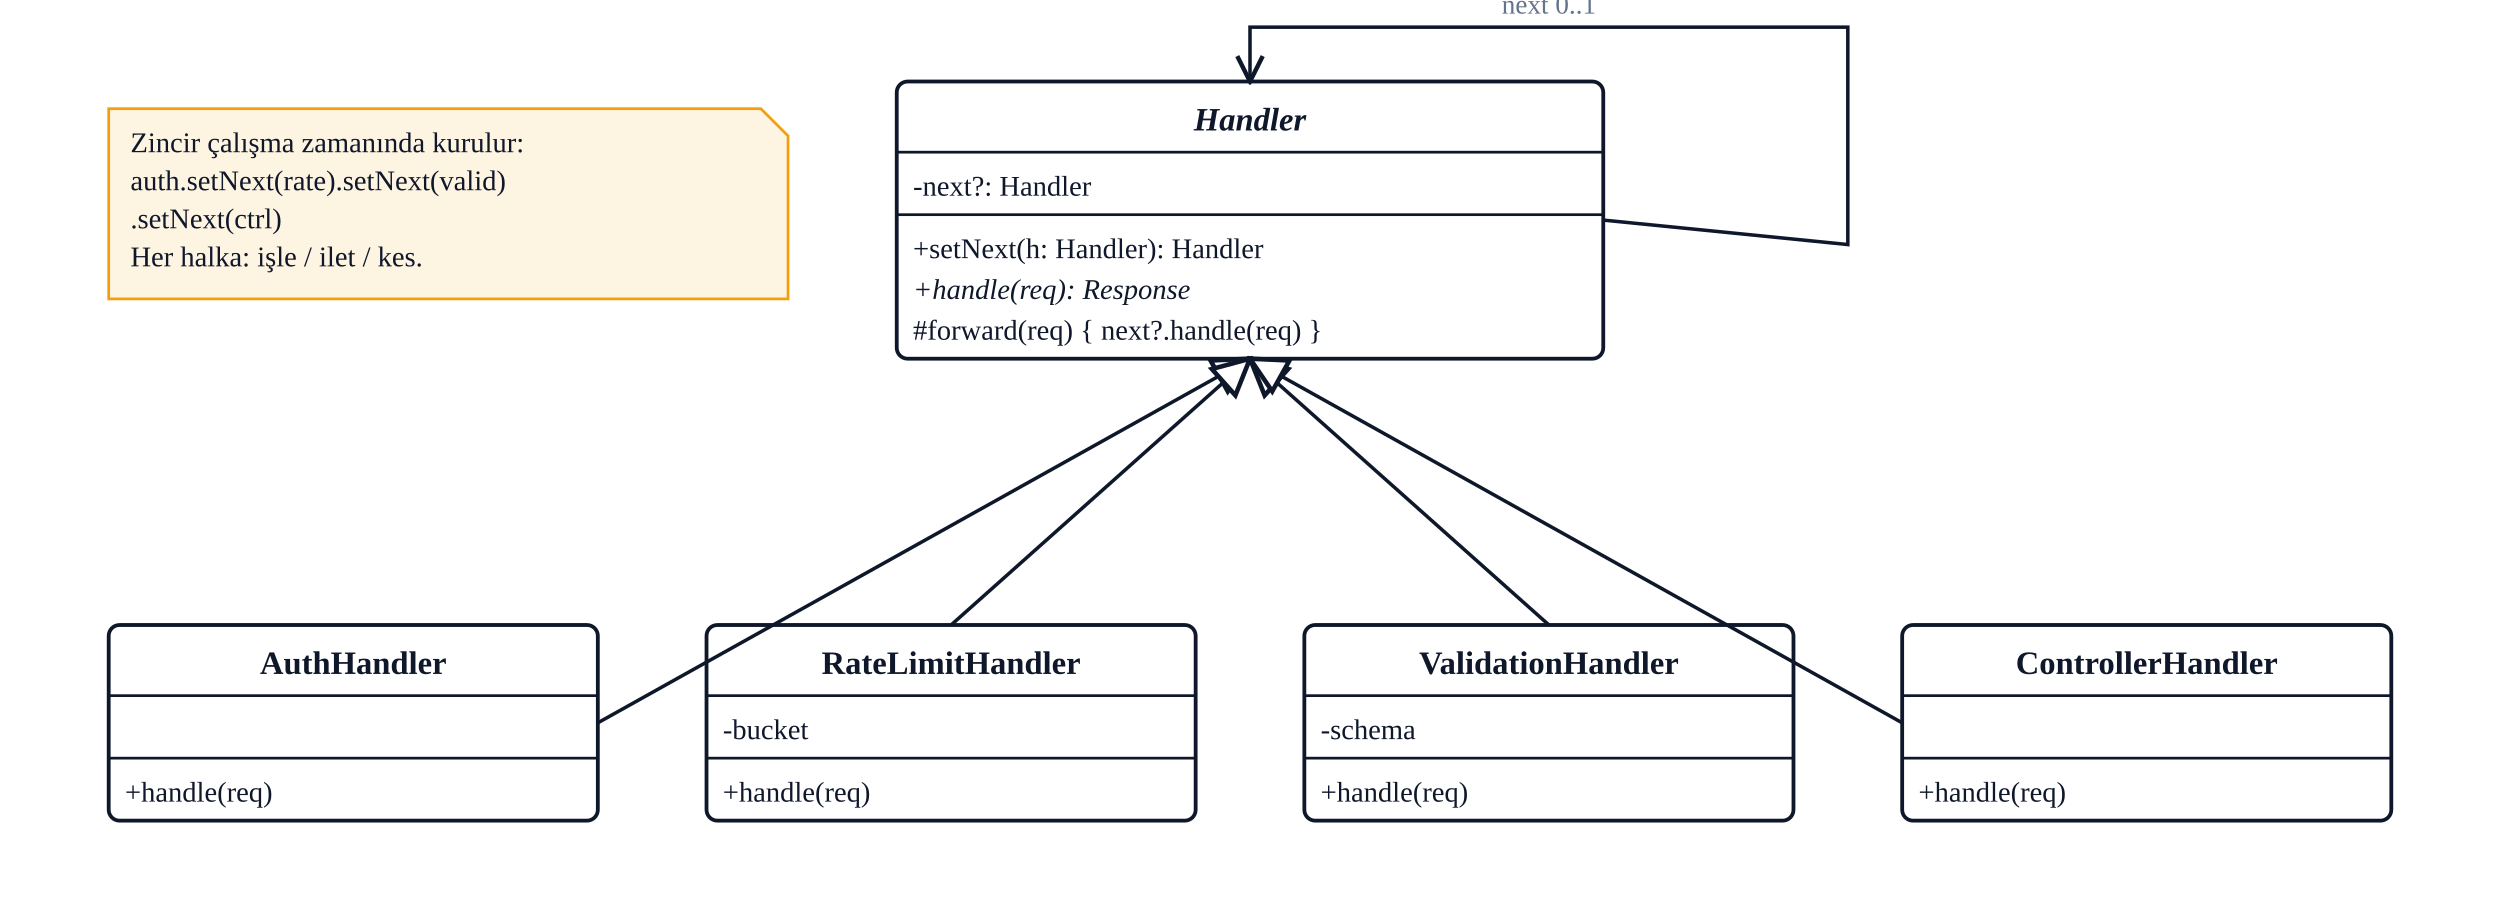
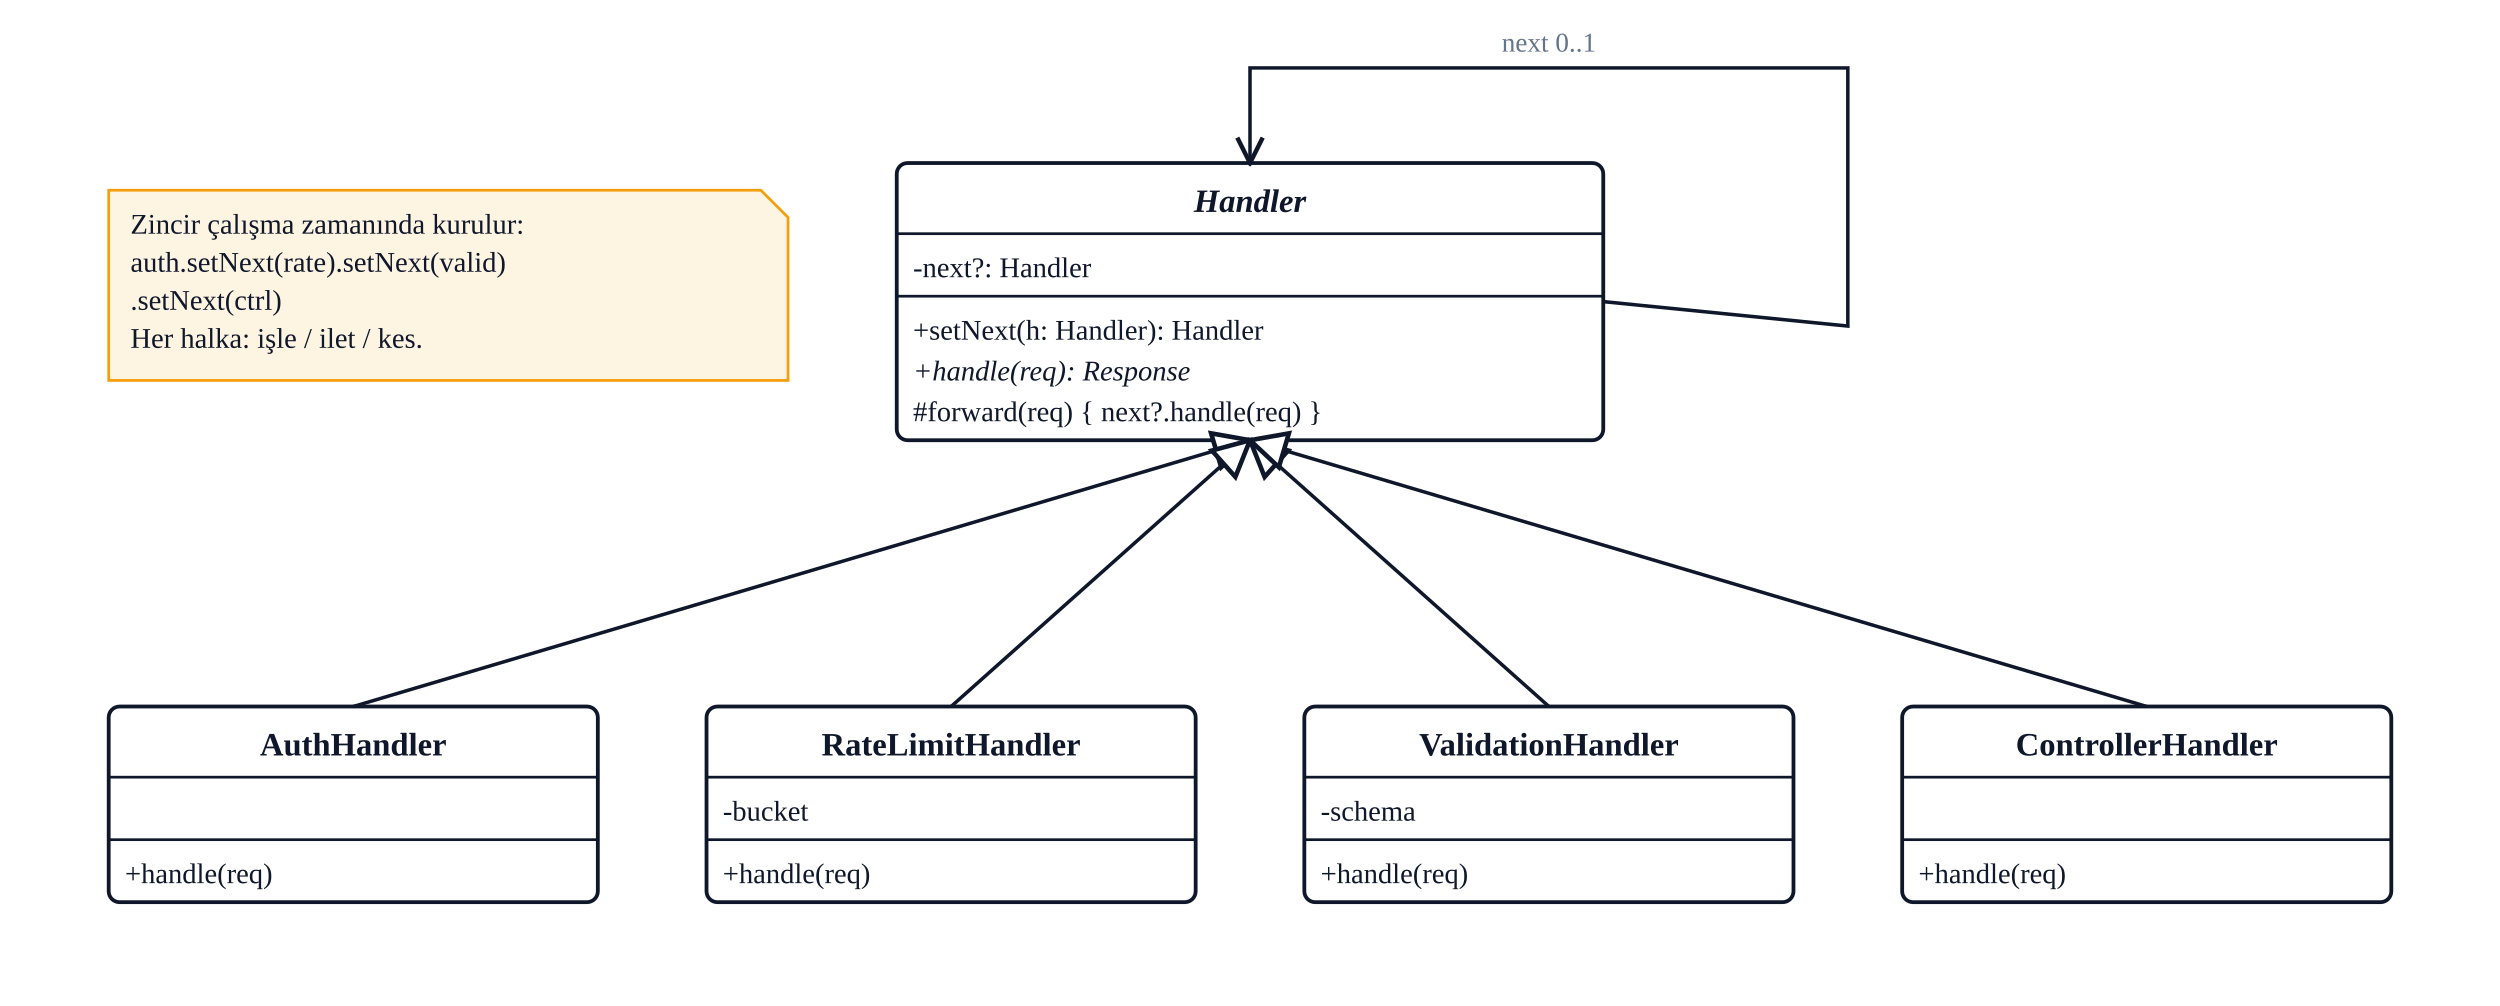
- <svg xmlns="http://www.w3.org/2000/svg" viewBox="0 0 920 340" role="img" aria-labelledby="title desc" font-family="inherit">
+ <svg xmlns="http://www.w3.org/2000/svg" viewBox="0 0 920 370" role="img" aria-labelledby="title desc" font-family="inherit">
  <defs>
    <marker id="m-arrow" viewBox="0 0 10 10" refX="9" refY="5" markerWidth="8" markerHeight="8" orient="auto-start-reverse">
      <path d="M 0 0 L 10 5 L 0 10 z" fill="var(--da-muted, #64748b)" />
    </marker>
    <marker id="m-open" viewBox="0 0 10 10" refX="9" refY="5" markerWidth="9" markerHeight="9" orient="auto-start-reverse">
      <path d="M 1 1 L 9 5 L 1 9" fill="none" stroke="var(--da-fg, #0f172a)" stroke-width="1.4" />
    </marker>
    <marker id="m-tri" viewBox="0 0 12 12" refX="11" refY="6" markerWidth="12" markerHeight="12" orient="auto-start-reverse">
      <path d="M 1 1 L 11 6 L 1 11 z" fill="var(--da-surface, #ffffff)" stroke="var(--da-fg, #0f172a)" stroke-width="1.3" />
    </marker>
    <marker id="m-dia" viewBox="0 0 14 10" refX="1" refY="5" markerWidth="14" markerHeight="10" orient="auto-start-reverse">
      <path d="M 1 5 L 7 1 L 13 5 L 7 9 z" fill="var(--da-surface, #ffffff)" stroke="var(--da-fg, #0f172a)" stroke-width="1.3" />
    </marker>
    <marker id="m-diaf" viewBox="0 0 14 10" refX="1" refY="5" markerWidth="14" markerHeight="10" orient="auto-start-reverse">
      <path d="M 1 5 L 7 1 L 13 5 L 7 9 z" fill="var(--da-fg, #0f172a)" stroke="var(--da-fg, #0f172a)" stroke-width="1.3" />
    </marker>
    <marker id="m-primary" viewBox="0 0 10 10" refX="9" refY="5" markerWidth="8" markerHeight="8" orient="auto-start-reverse">
      <path d="M 0 0 L 10 5 L 0 10 z" fill="var(--da-primary, #6366f1)" />
    </marker>
    <marker id="m-danger" viewBox="0 0 10 10" refX="9" refY="5" markerWidth="8" markerHeight="8" orient="auto-start-reverse">
      <path d="M 0 0 L 10 5 L 0 10 z" fill="var(--da-danger, #ef4444)" />
    </marker>
    <marker id="m-success" viewBox="0 0 10 10" refX="9" refY="5" markerWidth="8" markerHeight="8" orient="auto-start-reverse">
      <path d="M 0 0 L 10 5 L 0 10 z" fill="var(--da-success, #10b981)" />
    </marker>
    <marker id="m-accent" viewBox="0 0 10 10" refX="9" refY="5" markerWidth="8" markerHeight="8" orient="auto-start-reverse">
      <path d="M 0 0 L 10 5 L 0 10 z" fill="var(--da-accent, #f59e0b)" />
    </marker>
  </defs>
-   <rect x="330" y="30" width="260" height="102" rx="4" fill="var(--da-surface, #ffffff)" stroke="var(--da-fg, #0f172a)" stroke-width="1.4" />
-   <text x="460" y="48" text-anchor="middle" font-size="12" font-weight="700" font-style="italic" fill="var(--da-fg, #0f172a)">Handler</text>
-   <line x1="330" y1="56" x2="590" y2="56" stroke="var(--da-fg, #0f172a)" stroke-width="1" />
-   <text x="336" y="72" font-size="10.5" fill="var(--da-fg, #0f172a)">-next?: Handler</text>
-   <line x1="330" y1="79" x2="590" y2="79" stroke="var(--da-fg, #0f172a)" stroke-width="1" />
-   <text x="336" y="95" font-size="10.5" fill="var(--da-fg, #0f172a)">+setNext(h: Handler): Handler</text>
-   <text x="336" y="110" font-size="10.5" font-style="italic" fill="var(--da-fg, #0f172a)">+handle(req): Response</text>
-   <text x="336" y="125" font-size="10.5" fill="var(--da-fg, #0f172a)">#forward(req) { next?.handle(req) }</text>
-   <rect x="40" y="230" width="180" height="72" rx="4" fill="var(--da-surface, #ffffff)" stroke="var(--da-fg, #0f172a)" stroke-width="1.4" />
-   <text x="130" y="248" text-anchor="middle" font-size="12" font-weight="700" fill="var(--da-fg, #0f172a)">AuthHandler</text>
-   <line x1="40" y1="256" x2="220" y2="256" stroke="var(--da-fg, #0f172a)" stroke-width="1" />
-   <line x1="40" y1="279" x2="220" y2="279" stroke="var(--da-fg, #0f172a)" stroke-width="1" />
-   <text x="46" y="295" font-size="10.5" fill="var(--da-fg, #0f172a)">+handle(req)</text>
-   <rect x="260" y="230" width="180" height="72" rx="4" fill="var(--da-surface, #ffffff)" stroke="var(--da-fg, #0f172a)" stroke-width="1.4" />
-   <text x="350" y="248" text-anchor="middle" font-size="12" font-weight="700" fill="var(--da-fg, #0f172a)">RateLimitHandler</text>
-   <line x1="260" y1="256" x2="440" y2="256" stroke="var(--da-fg, #0f172a)" stroke-width="1" />
-   <text x="266" y="272" font-size="10.5" fill="var(--da-fg, #0f172a)">-bucket</text>
-   <line x1="260" y1="279" x2="440" y2="279" stroke="var(--da-fg, #0f172a)" stroke-width="1" />
-   <text x="266" y="295" font-size="10.5" fill="var(--da-fg, #0f172a)">+handle(req)</text>
-   <rect x="480" y="230" width="180" height="72" rx="4" fill="var(--da-surface, #ffffff)" stroke="var(--da-fg, #0f172a)" stroke-width="1.4" />
-   <text x="570" y="248" text-anchor="middle" font-size="12" font-weight="700" fill="var(--da-fg, #0f172a)">ValidationHandler</text>
-   <line x1="480" y1="256" x2="660" y2="256" stroke="var(--da-fg, #0f172a)" stroke-width="1" />
-   <text x="486" y="272" font-size="10.5" fill="var(--da-fg, #0f172a)">-schema</text>
-   <line x1="480" y1="279" x2="660" y2="279" stroke="var(--da-fg, #0f172a)" stroke-width="1" />
-   <text x="486" y="295" font-size="10.5" fill="var(--da-fg, #0f172a)">+handle(req)</text>
-   <rect x="700" y="230" width="180" height="72" rx="4" fill="var(--da-surface, #ffffff)" stroke="var(--da-fg, #0f172a)" stroke-width="1.4" />
-   <text x="790" y="248" text-anchor="middle" font-size="12" font-weight="700" fill="var(--da-fg, #0f172a)">ControllerHandler</text>
-   <line x1="700" y1="256" x2="880" y2="256" stroke="var(--da-fg, #0f172a)" stroke-width="1" />
-   <line x1="700" y1="279" x2="880" y2="279" stroke="var(--da-fg, #0f172a)" stroke-width="1" />
-   <text x="706" y="295" font-size="10.5" fill="var(--da-fg, #0f172a)">+handle(req)</text>
-   <path d="M 590 81 L 680 90 L 680 10 L 460 10 L 460 30" stroke="var(--da-fg, #0f172a)" stroke-width="1.3" fill="none" marker-end="url(#m-open)" />
-   <text x="570" y="5" text-anchor="middle" font-size="10" fill="var(--da-muted, #64748b)">next 0..1</text>
-   <path d="M 220 266 L 460 132" stroke="var(--da-fg, #0f172a)" stroke-width="1.3" fill="none" marker-end="url(#m-tri)" />
-   <path d="M 350 230 L 460 132" stroke="var(--da-fg, #0f172a)" stroke-width="1.3" fill="none" marker-end="url(#m-tri)" />
-   <path d="M 570 230 L 460 132" stroke="var(--da-fg, #0f172a)" stroke-width="1.3" fill="none" marker-end="url(#m-tri)" />
-   <path d="M 700 266 L 460 132" stroke="var(--da-fg, #0f172a)" stroke-width="1.3" fill="none" marker-end="url(#m-tri)" />
-   <path d="M 40 40 L 280 40 L 290 50 L 290 110 L 40 110 z" fill="var(--da-accent, #f59e0b)" fill-opacity="0.12" stroke="var(--da-accent, #f59e0b)" stroke-width="1" />
-   <text x="48" y="56" font-size="10.5" fill="var(--da-fg, #0f172a)">Zincir çalışma zamanında kurulur:</text>
-   <text x="48" y="70" font-size="10.5" fill="var(--da-fg, #0f172a)">auth.setNext(rate).setNext(valid)</text>
-   <text x="48" y="84" font-size="10.5" fill="var(--da-fg, #0f172a)">    .setNext(ctrl)</text>
-   <text x="48" y="98" font-size="10.5" fill="var(--da-fg, #0f172a)">Her halka: işle / ilet / kes.</text>
+   <rect x="330" y="60" width="260" height="102" rx="4" fill="var(--da-surface, #ffffff)" stroke="var(--da-fg, #0f172a)" stroke-width="1.4" />
+   <text x="460" y="78" text-anchor="middle" font-size="12" font-weight="700" font-style="italic" fill="var(--da-fg, #0f172a)">Handler</text>
+   <line x1="330" y1="86" x2="590" y2="86" stroke="var(--da-fg, #0f172a)" stroke-width="1" />
+   <text x="336" y="102" font-size="10.5" fill="var(--da-fg, #0f172a)">-next?: Handler</text>
+   <line x1="330" y1="109" x2="590" y2="109" stroke="var(--da-fg, #0f172a)" stroke-width="1" />
+   <text x="336" y="125" font-size="10.5" fill="var(--da-fg, #0f172a)">+setNext(h: Handler): Handler</text>
+   <text x="336" y="140" font-size="10.5" font-style="italic" fill="var(--da-fg, #0f172a)">+handle(req): Response</text>
+   <text x="336" y="155" font-size="10.5" fill="var(--da-fg, #0f172a)">#forward(req) { next?.handle(req) }</text>
+   <rect x="40" y="260" width="180" height="72" rx="4" fill="var(--da-surface, #ffffff)" stroke="var(--da-fg, #0f172a)" stroke-width="1.4" />
+   <text x="130" y="278" text-anchor="middle" font-size="12" font-weight="700" fill="var(--da-fg, #0f172a)">AuthHandler</text>
+   <line x1="40" y1="286" x2="220" y2="286" stroke="var(--da-fg, #0f172a)" stroke-width="1" />
+   <line x1="40" y1="309" x2="220" y2="309" stroke="var(--da-fg, #0f172a)" stroke-width="1" />
+   <text x="46" y="325" font-size="10.5" fill="var(--da-fg, #0f172a)">+handle(req)</text>
+   <rect x="260" y="260" width="180" height="72" rx="4" fill="var(--da-surface, #ffffff)" stroke="var(--da-fg, #0f172a)" stroke-width="1.4" />
+   <text x="350" y="278" text-anchor="middle" font-size="12" font-weight="700" fill="var(--da-fg, #0f172a)">RateLimitHandler</text>
+   <line x1="260" y1="286" x2="440" y2="286" stroke="var(--da-fg, #0f172a)" stroke-width="1" />
+   <text x="266" y="302" font-size="10.5" fill="var(--da-fg, #0f172a)">-bucket</text>
+   <line x1="260" y1="309" x2="440" y2="309" stroke="var(--da-fg, #0f172a)" stroke-width="1" />
+   <text x="266" y="325" font-size="10.5" fill="var(--da-fg, #0f172a)">+handle(req)</text>
+   <rect x="480" y="260" width="180" height="72" rx="4" fill="var(--da-surface, #ffffff)" stroke="var(--da-fg, #0f172a)" stroke-width="1.4" />
+   <text x="570" y="278" text-anchor="middle" font-size="12" font-weight="700" fill="var(--da-fg, #0f172a)">ValidationHandler</text>
+   <line x1="480" y1="286" x2="660" y2="286" stroke="var(--da-fg, #0f172a)" stroke-width="1" />
+   <text x="486" y="302" font-size="10.5" fill="var(--da-fg, #0f172a)">-schema</text>
+   <line x1="480" y1="309" x2="660" y2="309" stroke="var(--da-fg, #0f172a)" stroke-width="1" />
+   <text x="486" y="325" font-size="10.5" fill="var(--da-fg, #0f172a)">+handle(req)</text>
+   <rect x="700" y="260" width="180" height="72" rx="4" fill="var(--da-surface, #ffffff)" stroke="var(--da-fg, #0f172a)" stroke-width="1.4" />
+   <text x="790" y="278" text-anchor="middle" font-size="12" font-weight="700" fill="var(--da-fg, #0f172a)">ControllerHandler</text>
+   <line x1="700" y1="286" x2="880" y2="286" stroke="var(--da-fg, #0f172a)" stroke-width="1" />
+   <line x1="700" y1="309" x2="880" y2="309" stroke="var(--da-fg, #0f172a)" stroke-width="1" />
+   <text x="706" y="325" font-size="10.5" fill="var(--da-fg, #0f172a)">+handle(req)</text>
+   <path d="M 590 111 L 680 120 L 680 25 L 460 25 L 460 60" stroke="var(--da-fg, #0f172a)" stroke-width="1.3" fill="none" marker-end="url(#m-open)" />
+   <text x="570" y="19" text-anchor="middle" font-size="10" fill="var(--da-muted, #64748b)">next 0..1</text>
+   <path d="M 130 260 L 460 162" stroke="var(--da-fg, #0f172a)" stroke-width="1.3" fill="none" marker-end="url(#m-tri)" />
+   <path d="M 350 260 L 460 162" stroke="var(--da-fg, #0f172a)" stroke-width="1.3" fill="none" marker-end="url(#m-tri)" />
+   <path d="M 570 260 L 460 162" stroke="var(--da-fg, #0f172a)" stroke-width="1.3" fill="none" marker-end="url(#m-tri)" />
+   <path d="M 790 260 L 460 162" stroke="var(--da-fg, #0f172a)" stroke-width="1.3" fill="none" marker-end="url(#m-tri)" />
+   <path d="M 40 70 L 280 70 L 290 80 L 290 140 L 40 140 z" fill="var(--da-accent, #f59e0b)" fill-opacity="0.12" stroke="var(--da-accent, #f59e0b)" stroke-width="1" />
+   <text x="48" y="86" font-size="10.5" fill="var(--da-fg, #0f172a)">Zincir çalışma zamanında kurulur:</text>
+   <text x="48" y="100" font-size="10.5" fill="var(--da-fg, #0f172a)">auth.setNext(rate).setNext(valid)</text>
+   <text x="48" y="114" font-size="10.5" fill="var(--da-fg, #0f172a)">    .setNext(ctrl)</text>
+   <text x="48" y="128" font-size="10.5" fill="var(--da-fg, #0f172a)">Her halka: işle / ilet / kes.</text>
</svg>
